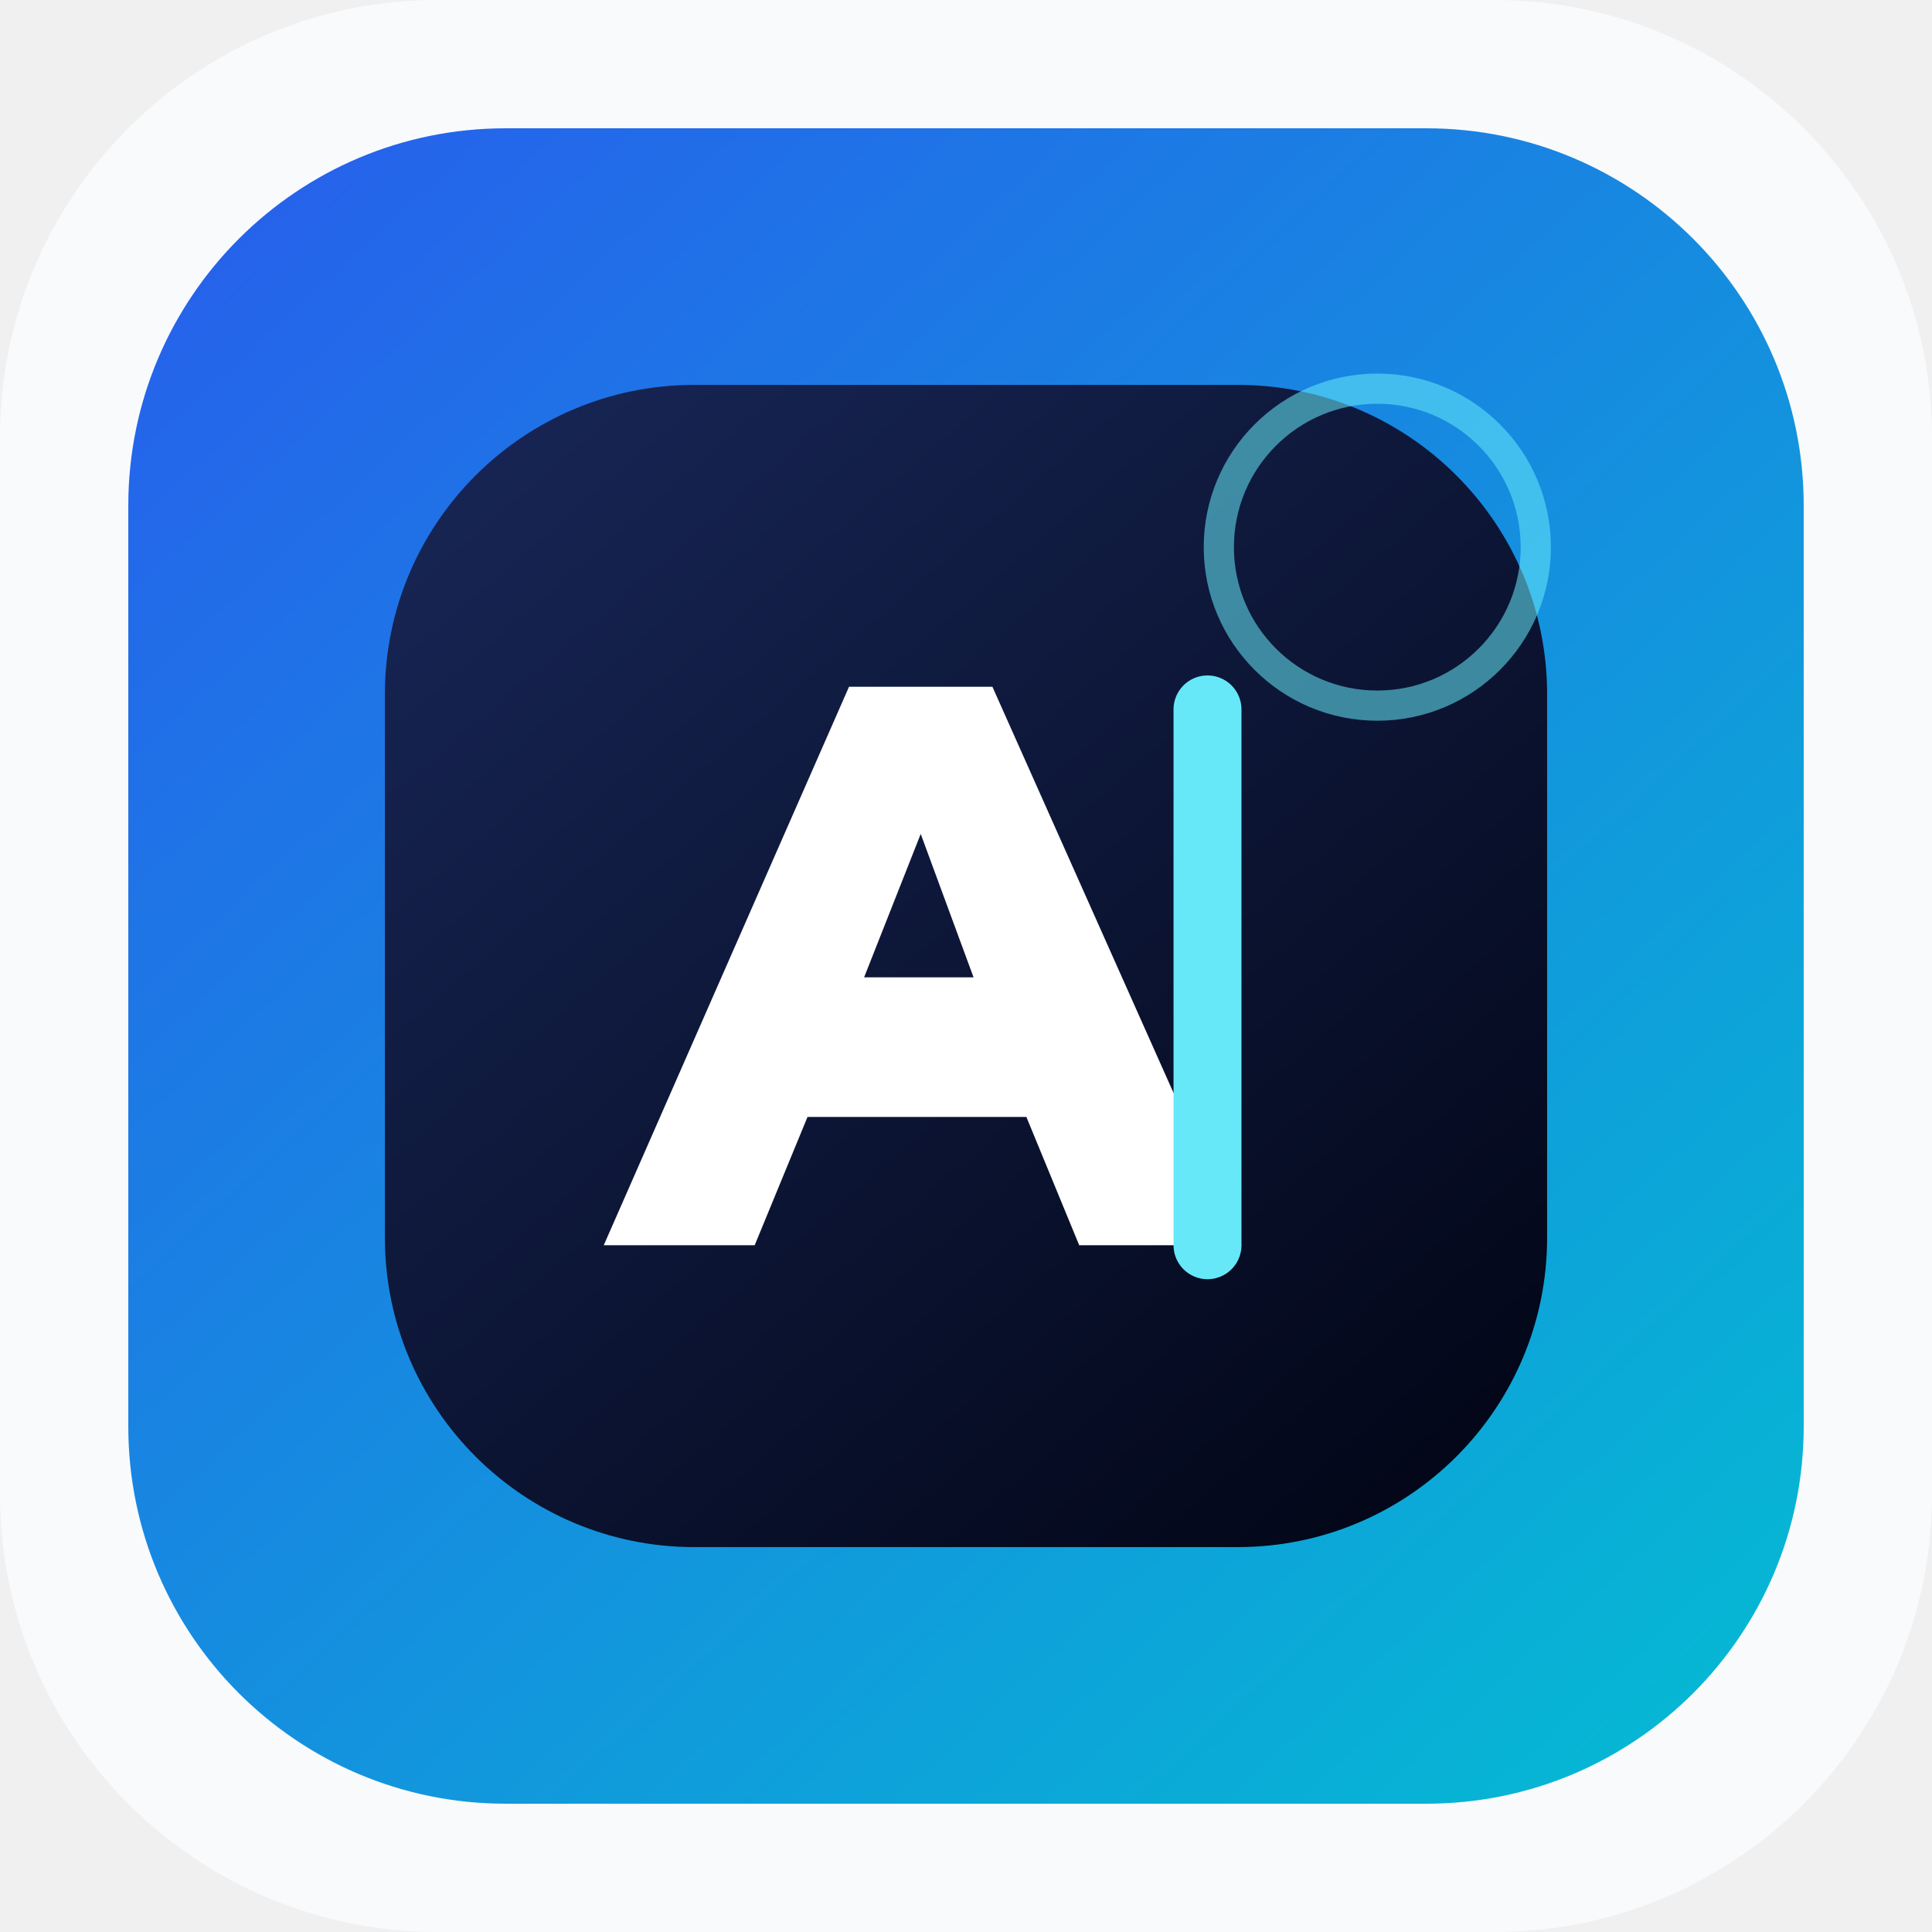
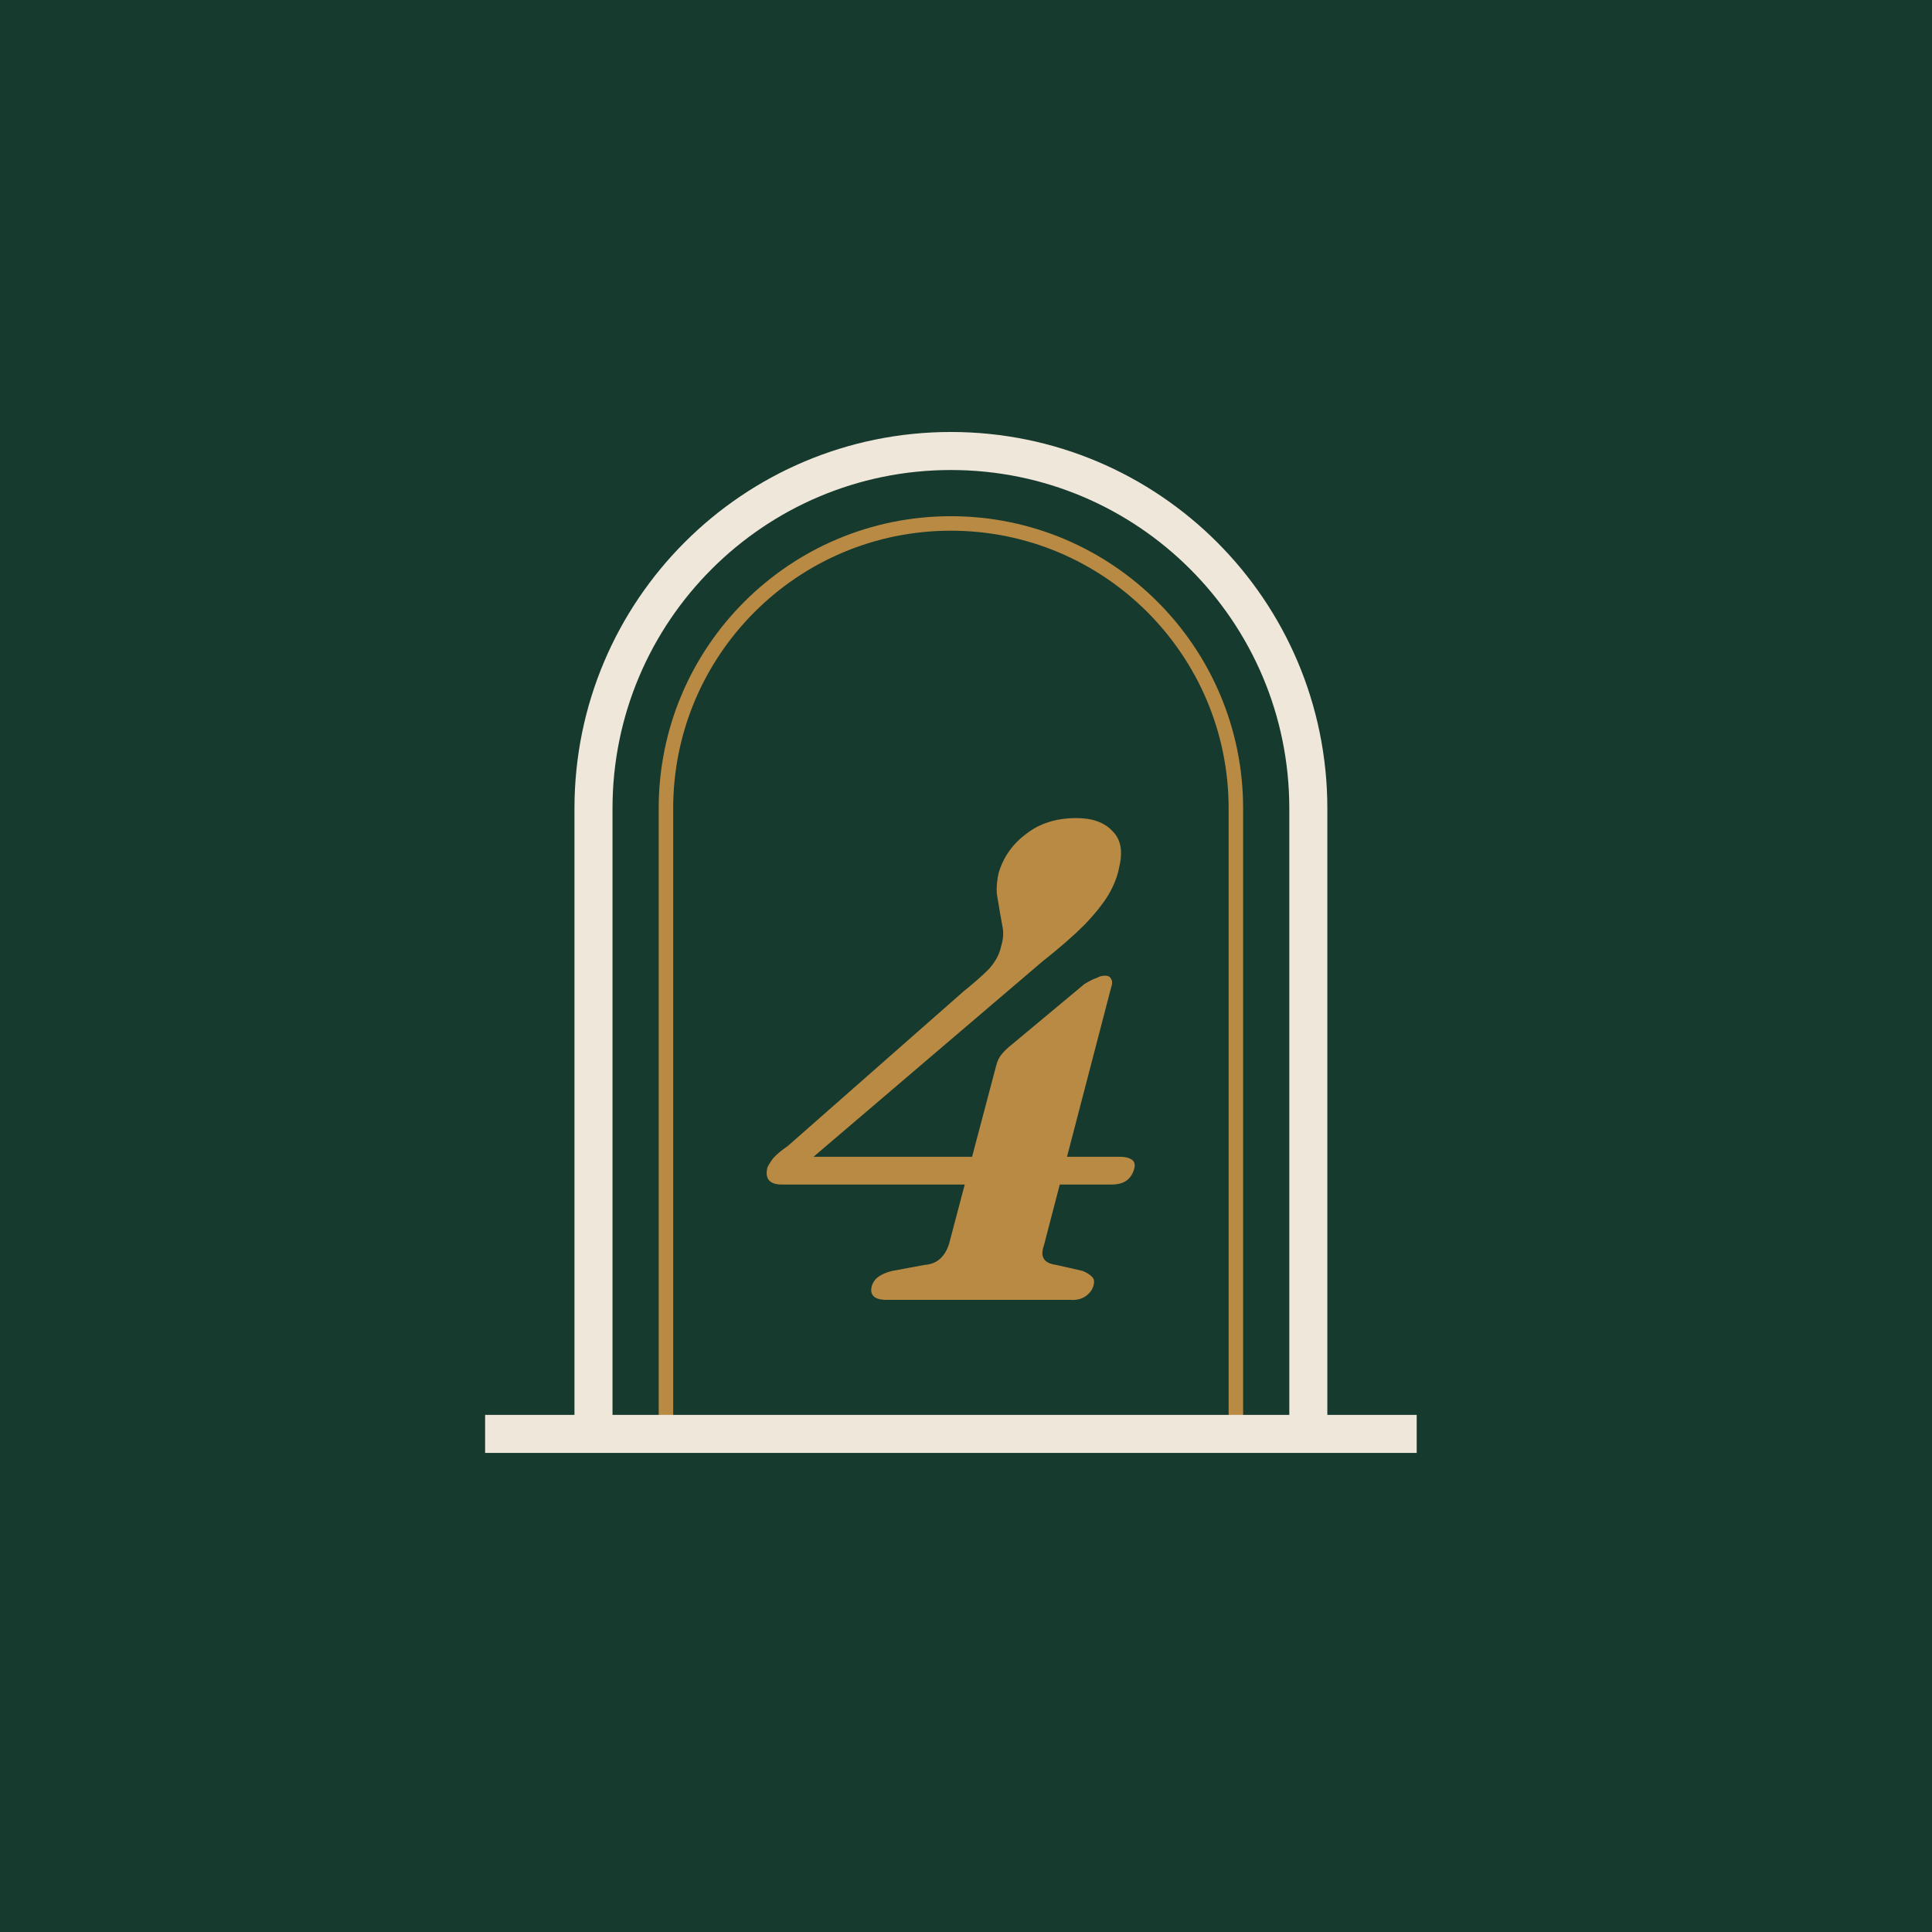
- <svg xmlns="http://www.w3.org/2000/svg" viewBox="0 0 512 512">
-   <defs>
-     <linearGradient id="bg" x1="72" y1="56" x2="440" y2="456" gradientUnits="userSpaceOnUse">
-       <stop stop-color="#2563EB" />
-       <stop offset="1" stop-color="#06B6D4" />
-     </linearGradient>
-     <linearGradient id="panel" x1="132" y1="112" x2="382" y2="402" gradientUnits="userSpaceOnUse">
-       <stop stop-color="#172554" />
-       <stop offset="1" stop-color="#020617" />
-     </linearGradient>
-   </defs>
-   <rect width="512" height="512" rx="116" fill="#F8FAFC" />
-   <rect x="34" y="34" width="444" height="444" rx="100" fill="url(#bg)" />
-   <rect x="102" y="102" width="308" height="308" rx="82" fill="url(#panel)" />
-   <circle cx="365" cy="145" r="42" fill="none" stroke="#67E8F9" stroke-opacity=".55" stroke-width="8" />
-   <path d="M160 330 225 182h38l66 148h-43l-14-34h-58l-14 34h-40Zm69-71h29l-14-38-15 38Z" fill="white" />
-   <path d="M320 188v142" stroke="#67E8F9" stroke-width="18" stroke-linecap="round" />
+ <svg xmlns="http://www.w3.org/2000/svg" width="512" height="512" viewBox="0 0 512 512">
+   <rect width="512" height="512" fill="#173A2E" />
+   <g transform="translate(76 76) scale(1.6)">
+     <path fill="none" stroke="#EFE8DA" stroke-width="6.3" d="M50.8 190V86.4a59.2 59.2 0 0 1 118.4 0V190" />
+     <path fill="none" stroke="#B88A44" stroke-width="2.4" d="M62.8 190V86.4a47.2 47.2 0 0 1 94.4 0V190" />
+     <path fill="none" stroke="#EFE8DA" stroke-linecap="square" stroke-width="6.3" d="M36 190h148" />
+     <path fill="#B88A44" d="M117.5 129q.3-1.2 1-2t1.6-1.5l12-10q1.3-.8 2-1 .7-.4 1.4-.4.8 0 1 .5.4.5 0 1.6l-11.1 42.6q-.5 1.4 0 2.2t2 1l4.4 1q1 .4 1.6 1 .5.5.2 1.5t-1.3 1.7-2.5.6H99.4q-1.6 0-2.2-.6t-.3-1.7q.3-1 1.2-1.6t2.2-.9l5.4-1q1.5-.1 2.5-1t1.5-2.5Zm-5.4-12.3q2.5-2 4.2-3.7 1.6-1.8 2-3.7.5-1.6.3-3l-.5-2.8-.5-3q-.1-1.6.3-3.4 1.2-4 4.6-6.5 3.3-2.6 8.3-2.6 4 0 6 2.2 2 2 1.1 5.8-.4 2.3-1.8 4.7-1.4 2.3-4 5-2.7 2.7-7 6.1l-40.2 34.3-.3-2H138q1.3 0 2 .5t.3 1.7-1.3 1.8-2.5.6H82q-1.6 0-2.2-.8-.5-.7-.2-2 .3-.7 1-1.6.8-.9 2.4-2Z" />
+   </g>
</svg>
